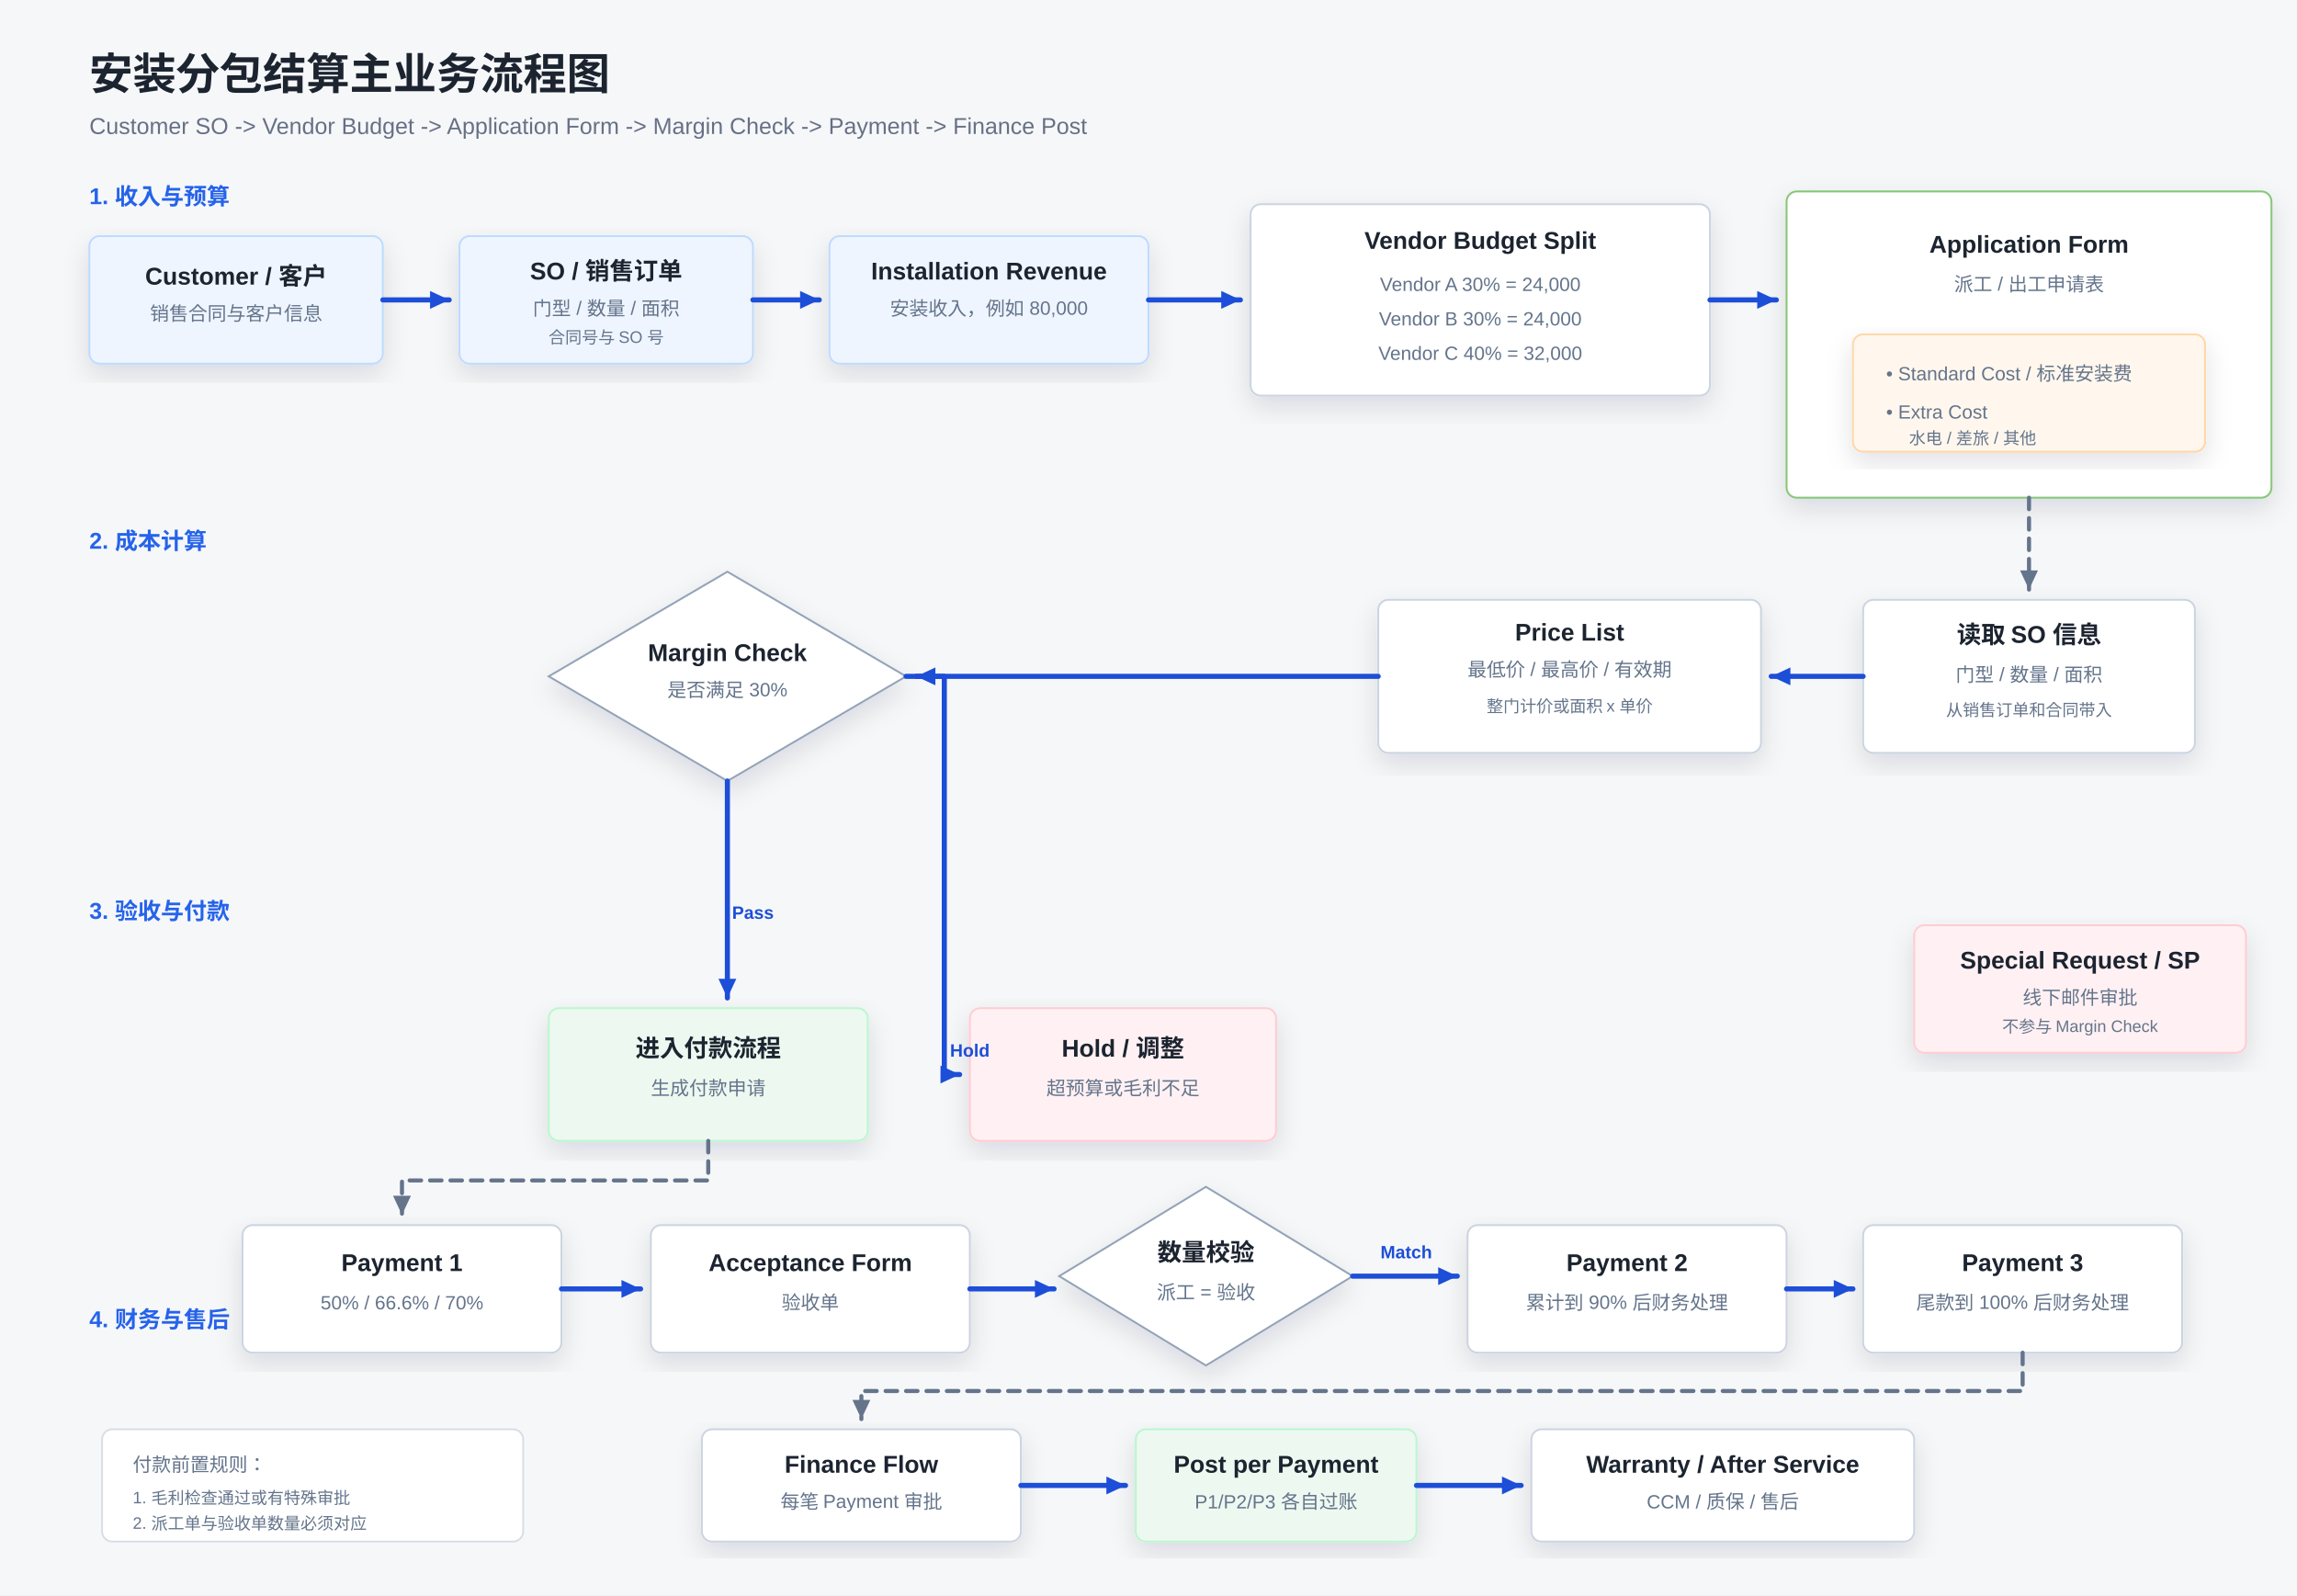
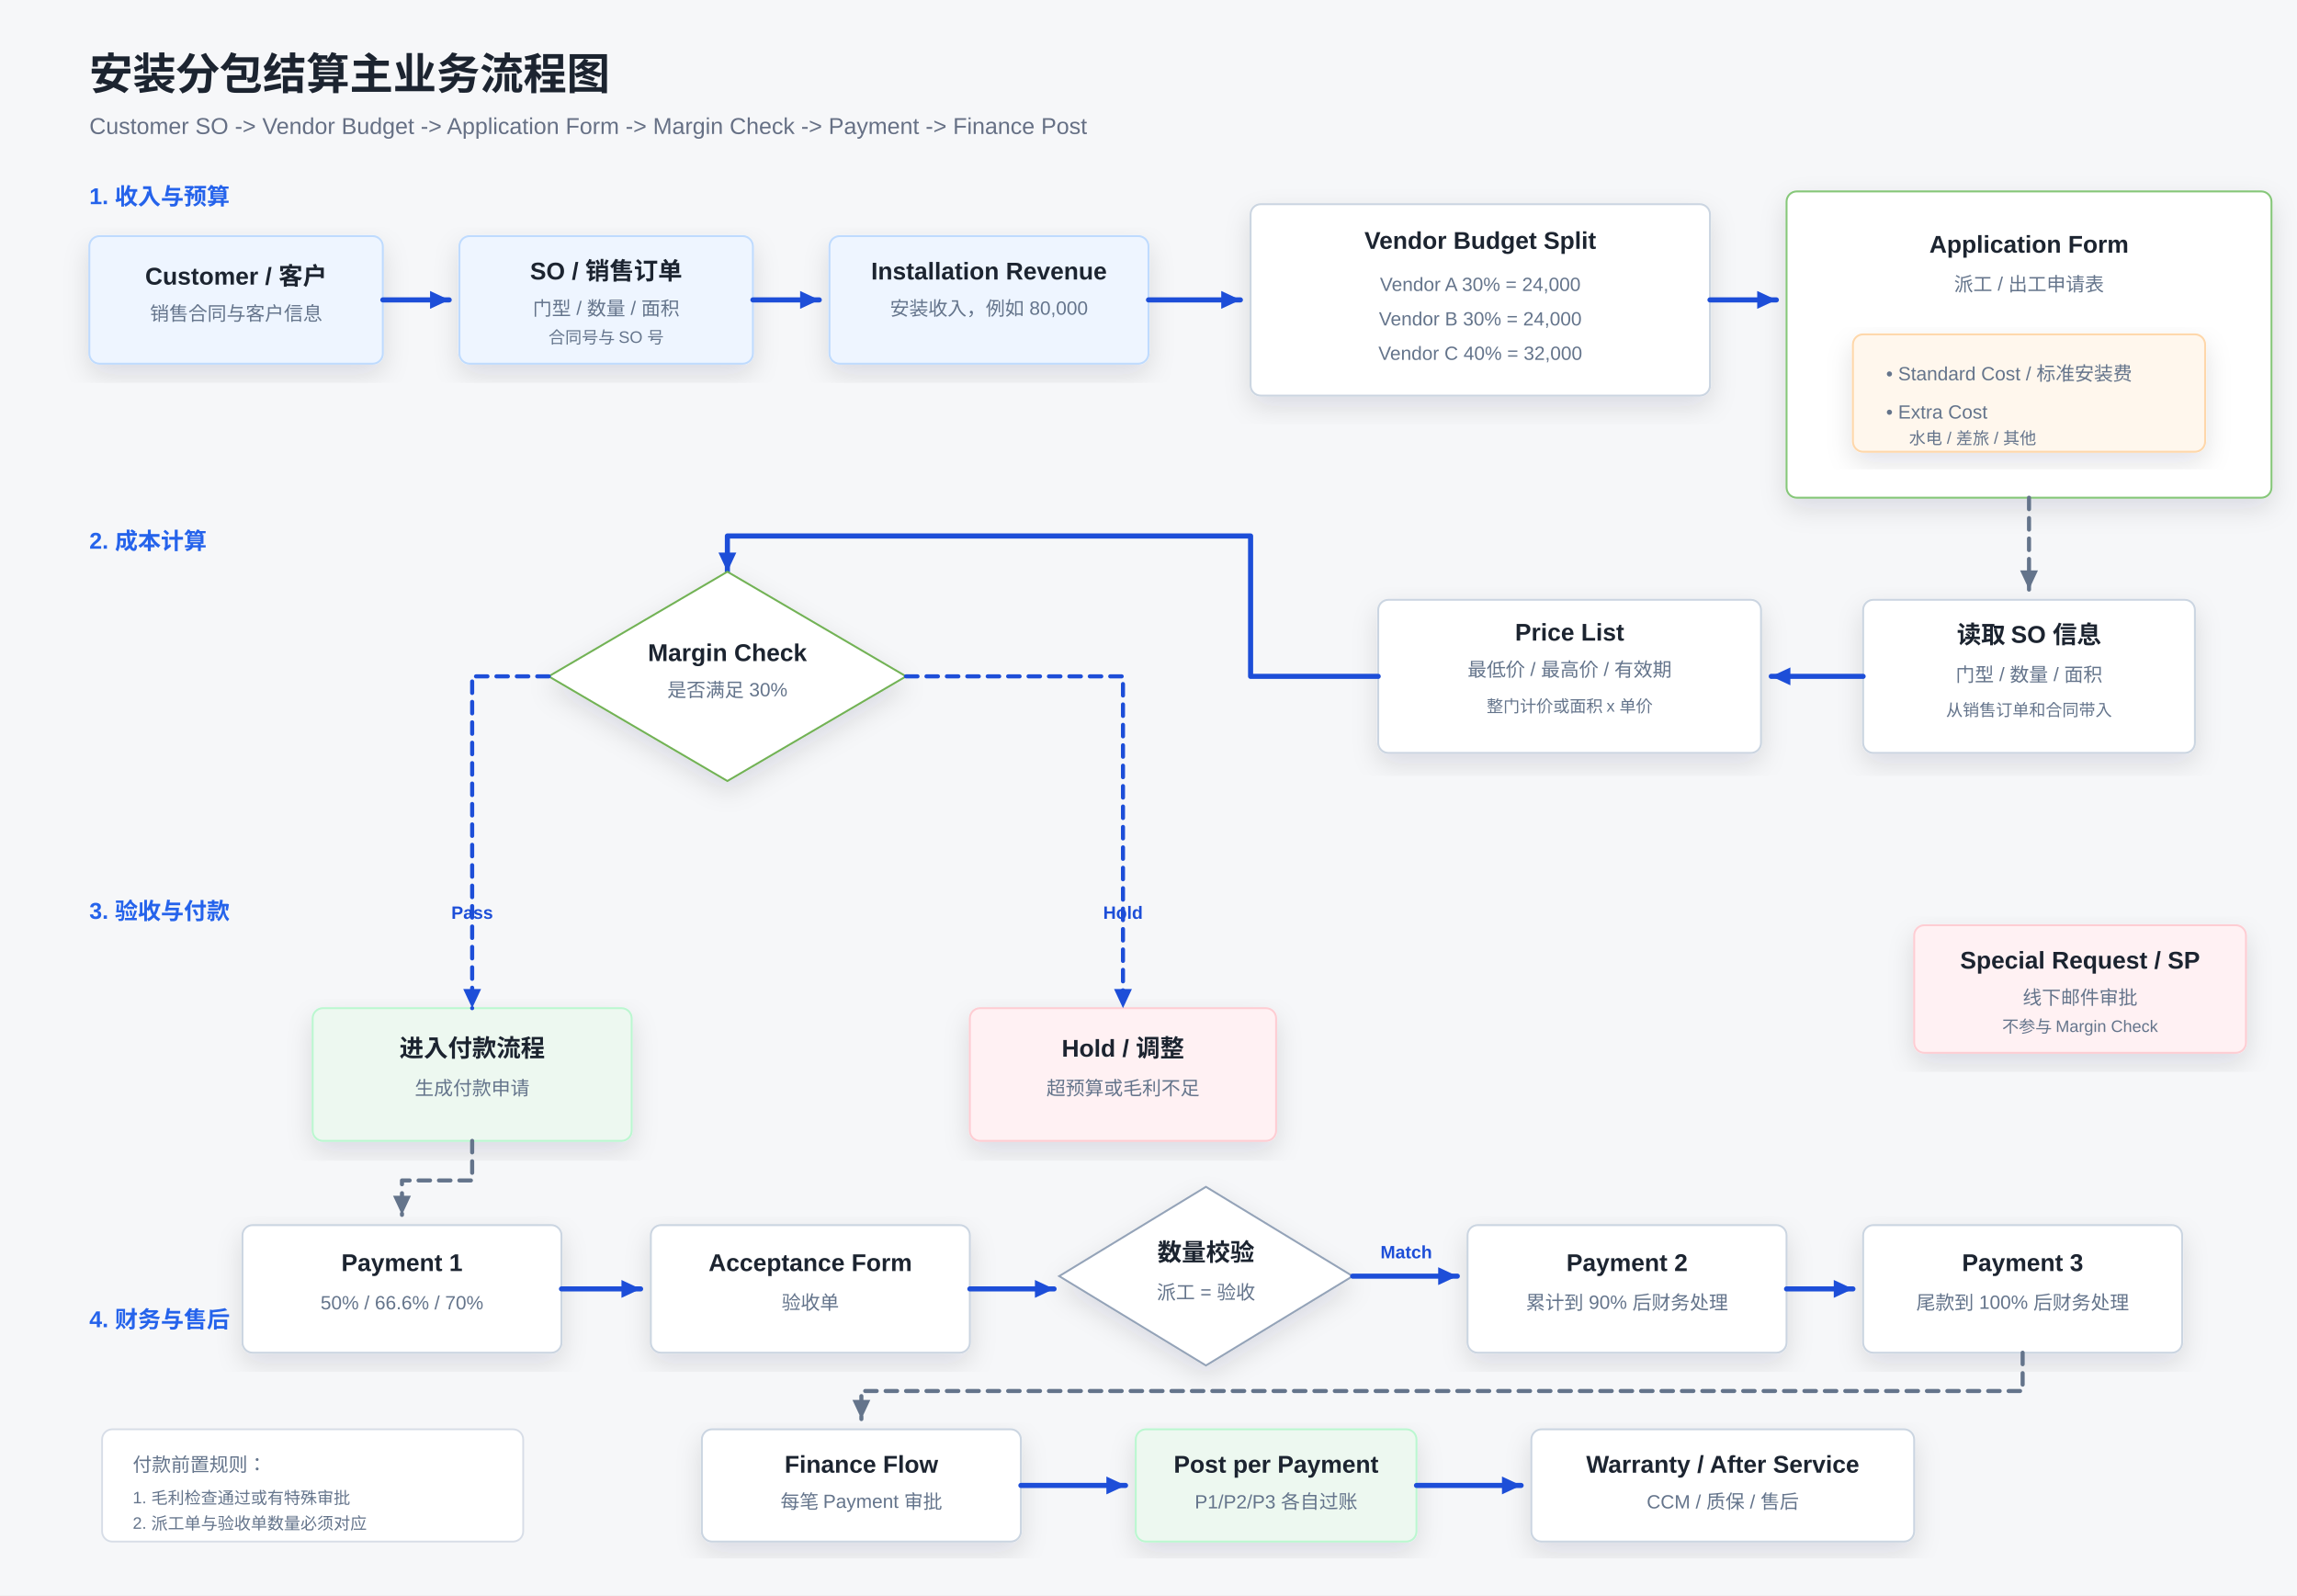
<svg xmlns="http://www.w3.org/2000/svg" width="1800" height="1250" viewBox="0 0 1800 1250" role="img" aria-labelledby="title desc">
  <defs>
    <marker id="arrow" markerWidth="18" markerHeight="16" refX="16" refY="8" orient="auto" markerUnits="userSpaceOnUse">
      <path d="M1,1 L16,8 L1,15 Z" fill="#1d4ed8" />
    </marker>
    <marker id="arrow-muted" markerWidth="18" markerHeight="16" refX="16" refY="8" orient="auto" markerUnits="userSpaceOnUse">
      <path d="M1,1 L16,8 L1,15 Z" fill="#64748b" />
    </marker>
    <filter id="shadow" x="-15%" y="-15%" width="130%" height="130%">
      <feDropShadow dx="0" dy="8" stdDeviation="10" flood-color="#0f172a" flood-opacity="0.12" />
    </filter>
    <style>
      .bg { fill: #f6f7f9; }
      .title { font: 700 34px Arial, "Microsoft YaHei", sans-serif; fill: #1c2430; }
      .subtitle { font: 400 18px Arial, "Microsoft YaHei", sans-serif; fill: #667085; }
      .section { font: 700 18px Arial, "Microsoft YaHei", sans-serif; fill: #2563eb; }
      .node { fill: #ffffff; stroke: #cbd5e1; stroke-width: 1.5; filter: url(#shadow); }
      .node-soft { fill: #eef5ff; stroke: #bfdbfe; stroke-width: 1.5; filter: url(#shadow); }
      .node-green { fill: #edf8f0; stroke: #bbf7d0; stroke-width: 1.5; filter: url(#shadow); }
      .node-amber { fill: #fff7ed; stroke: #fed7aa; stroke-width: 1.5; filter: url(#shadow); }
      .node-red { fill: #fff1f3; stroke: #fecdd3; stroke-width: 1.5; filter: url(#shadow); }
      .form-frame { fill: #ffffff; stroke: #86c779; stroke-width: 1.5; filter: url(#shadow); }
      .diamond { fill: #ffffff; stroke: #94a3b8; stroke-width: 1.5; filter: url(#shadow); }
+       .diamond-green { fill: #ffffff; stroke: #72b255; stroke-width: 1.5; filter: url(#shadow); }
      .label { font: 700 19px Arial, "Microsoft YaHei", sans-serif; fill: #1c2430; }
      .small { font: 400 15px Arial, "Microsoft YaHei", sans-serif; fill: #64748b; }
      .tiny { font: 400 13px Arial, "Microsoft YaHei", sans-serif; fill: #64748b; }
      .arrow { fill: none; stroke: #1d4ed8; stroke-width: 4; stroke-linecap: round; stroke-linejoin: round; marker-end: url(#arrow); }
      .arrow-muted { fill: none; stroke: #64748b; stroke-width: 3.2; stroke-linecap: round; stroke-linejoin: round; stroke-dasharray: 9 7; marker-end: url(#arrow-muted); }
+       .arrow-dashed { fill: none; stroke: #1d4ed8; stroke-width: 3.2; stroke-linecap: round; stroke-linejoin: round; stroke-dasharray: 9 7; marker-end: url(#arrow); }
      .arrow-label { font: 700 14px Arial, "Microsoft YaHei", sans-serif; fill: #1d4ed8; }
      .note { fill: #ffffff; stroke: #d7dde7; stroke-width: 1.4; }
    </style>
  </defs>
  <rect class="bg" width="1800" height="1250" />
  <text class="title" x="70" y="70">安装分包结算主业务流程图</text>
  <text class="subtitle" x="70" y="105">Customer SO -&gt; Vendor Budget -&gt; Application Form -&gt; Margin Check -&gt; Payment -&gt; Finance Post</text>
  <text class="section" x="70" y="160">1. 收入与预算</text>
  <text class="section" x="70" y="430">2. 成本计算</text>
  <text class="section" x="70" y="720">3. 验收与付款</text>
  <text class="section" x="70" y="1040">4. 财务与售后</text>
  <g transform="translate(70 185)">
    <rect class="node-soft" width="230" height="100" rx="8" />
    <text class="label" x="115" y="38" text-anchor="middle">Customer / 客户</text>
    <text class="small" x="115" y="66" text-anchor="middle">销售合同与客户信息</text>
  </g>
  <g transform="translate(360 185)">
    <rect class="node-soft" width="230" height="100" rx="8" />
    <text class="label" x="115" y="34" text-anchor="middle">SO / 销售订单</text>
    <text class="small" x="115" y="62" text-anchor="middle">门型 / 数量 / 面积</text>
    <text class="tiny" x="115" y="84" text-anchor="middle">合同号与 SO 号</text>
  </g>
  <g transform="translate(650 185)">
    <rect class="node-soft" width="250" height="100" rx="8" />
    <text class="label" x="125" y="34" text-anchor="middle">Installation Revenue</text>
    <text class="small" x="125" y="62" text-anchor="middle">安装收入，例如 80,000</text>
  </g>
  <g transform="translate(980 160)">
    <rect class="node" width="360" height="150" rx="8" />
    <text class="label" x="180" y="35" text-anchor="middle">Vendor Budget Split</text>
    <text class="small" x="180" y="68" text-anchor="middle">Vendor A 30% = 24,000</text>
    <text class="small" x="180" y="95" text-anchor="middle">Vendor B 30% = 24,000</text>
    <text class="small" x="180" y="122" text-anchor="middle">Vendor C 40% = 32,000</text>
  </g>
  <g transform="translate(1400 150)">
    <rect class="form-frame" x="0" y="0" width="380" height="240" rx="8" />
    <text class="label" x="190" y="48" text-anchor="middle">Application Form</text>
    <text class="small" x="190" y="78" text-anchor="middle">派工 / 出工申请表</text>
    <rect class="node-amber" x="52" y="112" width="276" height="92" rx="8" />
    <text class="small" x="78" y="148">• Standard Cost / 标准安装费</text>
    <text class="small" x="78" y="178">• Extra Cost</text>
    <text class="tiny" x="96" y="198">水电 / 差旅 / 其他</text>
  </g>
  <path class="arrow" d="M300 235 H352" />
  <path class="arrow" d="M590 235 H642" />
  <path class="arrow" d="M900 235 H972" />
  <path class="arrow" d="M1340 235 H1392" />
  <g transform="translate(1460 470)">
    <rect class="node" width="260" height="120" rx="8" />
    <text class="label" x="130" y="34" text-anchor="middle">读取 SO 信息</text>
    <text class="small" x="130" y="64" text-anchor="middle">门型 / 数量 / 面积</text>
    <text class="tiny" x="130" y="91" text-anchor="middle">从销售订单和合同带入</text>
  </g>
  <g transform="translate(1080 470)">
    <rect class="node" width="300" height="120" rx="8" />
    <text class="label" x="150" y="32" text-anchor="middle">Price List</text>
    <text class="small" x="150" y="60" text-anchor="middle">最低价 / 最高价 / 有效期</text>
    <text class="tiny" x="150" y="88" text-anchor="middle">整门计价或面积 x 单价</text>
  </g>
  <g transform="translate(1500 725)">
    <rect class="node-red" width="260" height="100" rx="8" />
    <text class="label" x="130" y="34" text-anchor="middle">Special Request / SP</text>
    <text class="small" x="130" y="62" text-anchor="middle">线下邮件审批</text>
    <text class="tiny" x="130" y="84" text-anchor="middle">不参与 Margin Check</text>
  </g>
  <path class="arrow-muted" d="M1590 390 V462" />
  <path class="arrow" d="M1460 530 H1388" />
-   <path class="arrow" d="M1080 530 H718" />
+   <path class="arrow" d="M1080 530 H980 V420 H570 V448" />
  <g transform="translate(430 448)">
-     <polygon class="diamond" points="140,0 280,82 140,164 0,82" />
+     <polygon class="diamond-green" points="140,0 280,82 140,164 0,82" />
    <text class="label" x="140" y="70" text-anchor="middle">Margin Check</text>
    <text class="small" x="140" y="98" text-anchor="middle">是否满足 30%</text>
  </g>
  <g transform="translate(760 790)">
    <rect class="node-red" width="240" height="104" rx="8" />
    <text class="label" x="120" y="38" text-anchor="middle">Hold / 调整</text>
    <text class="small" x="120" y="68" text-anchor="middle">超预算或毛利不足</text>
  </g>
-   <g transform="translate(430 790)">
+   <g transform="translate(245 790)">
    <rect class="node-green" width="250" height="104" rx="8" />
    <text class="label" x="125" y="38" text-anchor="middle">进入付款流程</text>
    <text class="small" x="125" y="68" text-anchor="middle">生成付款申请</text>
  </g>
-   <path class="arrow" d="M710 530 H740 V842 H752" />
-   <path class="arrow" d="M570 612 V782" />
-   <text class="arrow-label" x="760" y="828" text-anchor="middle">Hold</text>
-   <text class="arrow-label" x="590" y="720" text-anchor="middle">Pass</text>
+   <path class="arrow-dashed" d="M430 530 H370 V790" />
+   <path class="arrow-dashed" d="M710 530 H880 V790" />
+   <text class="arrow-label" x="370" y="720" text-anchor="middle">Pass</text>
+   <text class="arrow-label" x="880" y="720" text-anchor="middle">Hold</text>
  <g transform="translate(190 960)">
    <rect class="node" width="250" height="100" rx="8" />
    <text class="label" x="125" y="36" text-anchor="middle">Payment 1</text>
    <text class="small" x="125" y="66" text-anchor="middle">50% / 66.6% / 70%</text>
  </g>
  <g transform="translate(510 960)">
    <rect class="node" width="250" height="100" rx="8" />
    <text class="label" x="125" y="36" text-anchor="middle">Acceptance Form</text>
    <text class="small" x="125" y="66" text-anchor="middle">验收单</text>
  </g>
  <g transform="translate(830 930)">
    <polygon class="diamond" points="115,0 230,70 115,140 0,70" />
    <text class="label" x="115" y="58" text-anchor="middle">数量校验</text>
    <text class="small" x="115" y="88" text-anchor="middle">派工 = 验收</text>
  </g>
  <g transform="translate(1150 960)">
    <rect class="node" width="250" height="100" rx="8" />
    <text class="label" x="125" y="36" text-anchor="middle">Payment 2</text>
    <text class="small" x="125" y="66" text-anchor="middle">累计到 90% 后财务处理</text>
  </g>
  <g transform="translate(1460 960)">
    <rect class="node" width="250" height="100" rx="8" />
    <text class="label" x="125" y="36" text-anchor="middle">Payment 3</text>
    <text class="small" x="125" y="66" text-anchor="middle">尾款到 100% 后财务处理</text>
  </g>
-   <path class="arrow-muted" d="M555 894 V925 H315 V952" />
+   <path class="arrow-muted" d="M370 894 V925 H315 V952" />
  <path class="arrow" d="M440 1010 H502" />
  <path class="arrow" d="M760 1010 H826" />
  <path class="arrow" d="M1060 1000 H1142" />
  <path class="arrow" d="M1400 1010 H1452" />
  <text class="arrow-label" x="1102" y="986" text-anchor="middle">Match</text>
  <g transform="translate(550 1120)">
    <rect class="node" width="250" height="88" rx="8" />
    <text class="label" x="125" y="34" text-anchor="middle">Finance Flow</text>
    <text class="small" x="125" y="62" text-anchor="middle">每笔 Payment 审批</text>
  </g>
  <g transform="translate(890 1120)">
    <rect class="node-green" width="220" height="88" rx="8" />
    <text class="label" x="110" y="34" text-anchor="middle">Post per Payment</text>
    <text class="small" x="110" y="62" text-anchor="middle">P1/P2/P3 各自过账</text>
  </g>
  <g transform="translate(1200 1120)">
    <rect class="node" width="300" height="88" rx="8" />
    <text class="label" x="150" y="34" text-anchor="middle">Warranty / After Service</text>
    <text class="small" x="150" y="62" text-anchor="middle">CCM / 质保 / 售后</text>
  </g>
  <path class="arrow-muted" d="M1585 1060 V1090 H675 V1112" />
  <path class="arrow" d="M800 1164 H882" />
  <path class="arrow" d="M1110 1164 H1192" />
  <g transform="translate(80 1120)">
    <rect class="note" width="330" height="88" rx="8" />
    <text class="small" x="24" y="33">付款前置规则：</text>
    <text class="tiny" x="24" y="58">1. 毛利检查通过或有特殊审批</text>
    <text class="tiny" x="24" y="78">2. 派工单与验收单数量必须对应</text>
  </g>
</svg>
